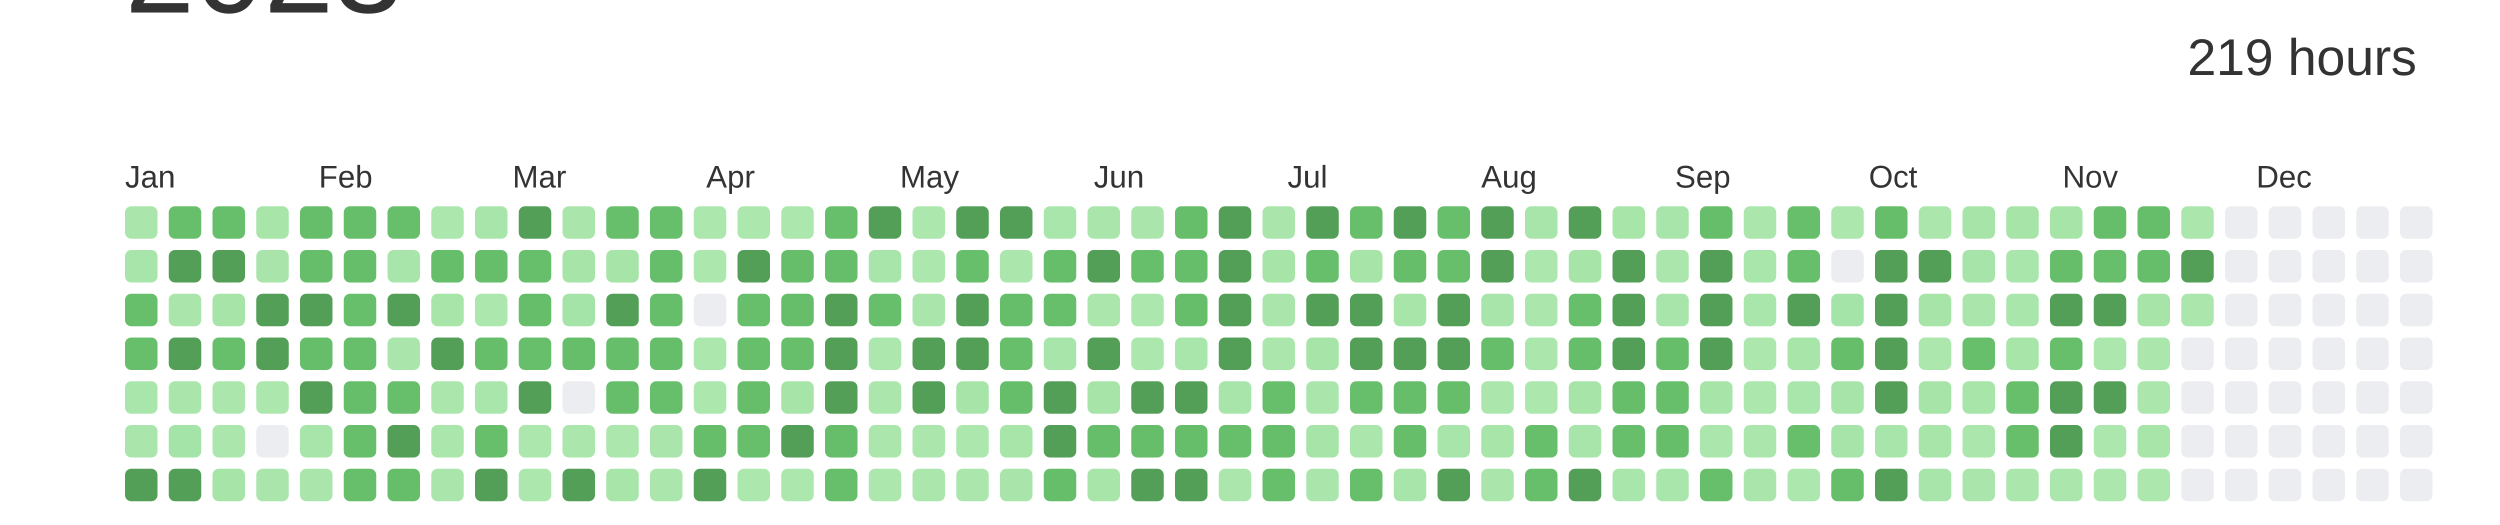
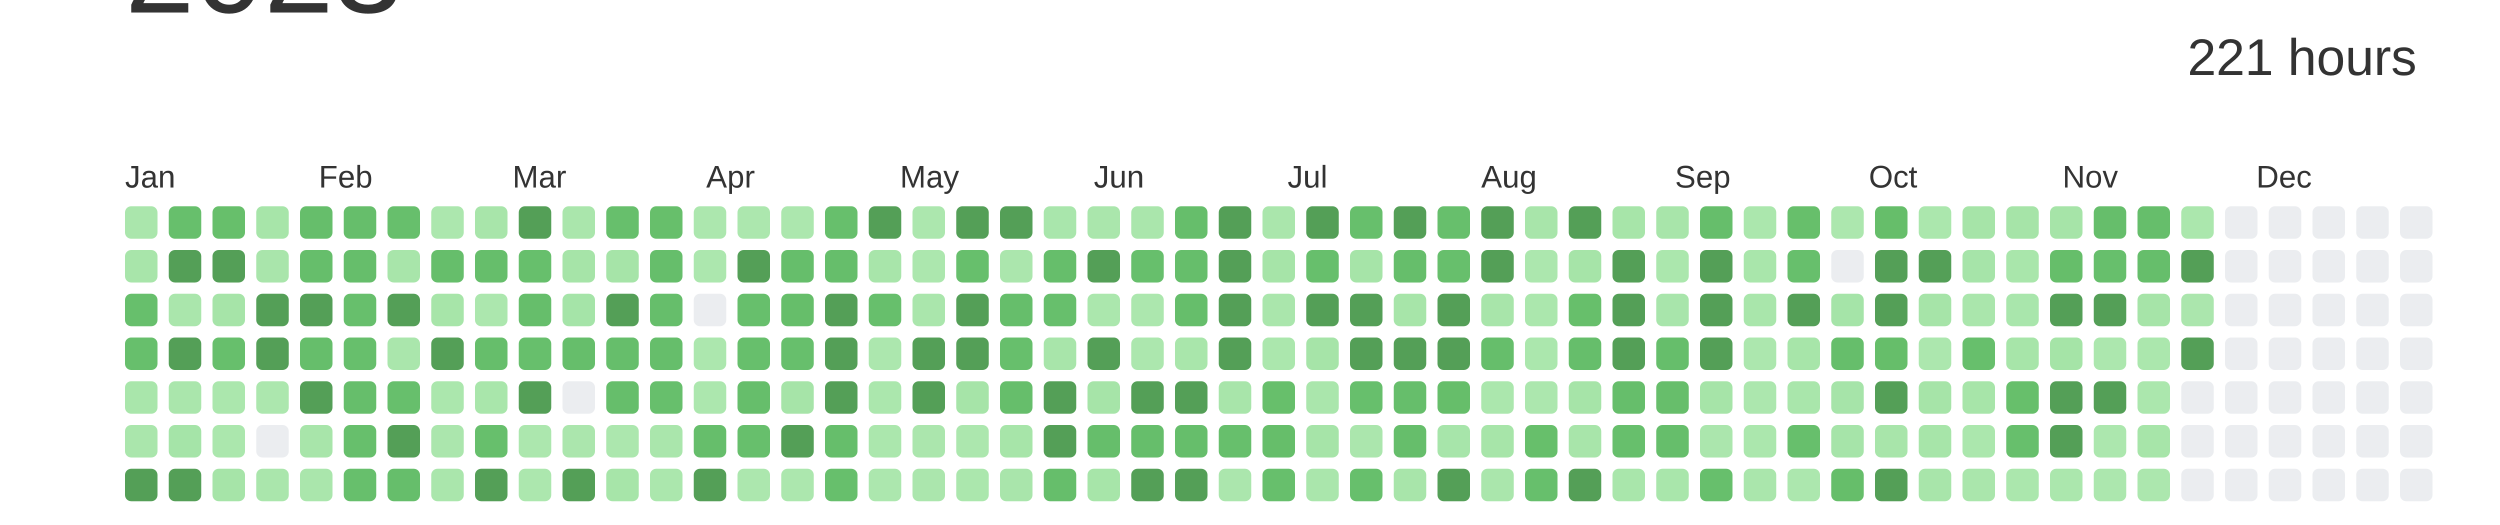
<svg xmlns="http://www.w3.org/2000/svg" baseProfile="full" height="42mm" version="1.1" viewBox="0,0,200,42" width="200mm">
  <defs />
  <rect fill="#ffffff" height="42" width="200" x="0" y="0" />
  <text alignment-baseline="hanging" fill="#333333" style="font-size:10.0px; font-family:Arial;" x="10" y="1">2023</text>
-   <text alignment-baseline="hanging" fill="#333333" style="font-size:4.125px; font-family:Arial;" x="175" y="6">219 hours</text>
+   <text alignment-baseline="hanging" fill="#333333" style="font-size:4.125px; font-family:Arial;" x="175" y="6">221 hours</text>
  <text fill="#333333" style="font-size:2.5px; font-family:Arial" x="10.0" y="15">Jan</text>
  <text fill="#333333" style="font-size:2.5px; font-family:Arial" x="25.5" y="15">Feb</text>
  <text fill="#333333" style="font-size:2.5px; font-family:Arial" x="41.0" y="15">Mar</text>
  <text fill="#333333" style="font-size:2.5px; font-family:Arial" x="56.5" y="15">Apr</text>
  <text fill="#333333" style="font-size:2.5px; font-family:Arial" x="72.0" y="15">May</text>
  <text fill="#333333" style="font-size:2.5px; font-family:Arial" x="87.5" y="15">Jun</text>
  <text fill="#333333" style="font-size:2.5px; font-family:Arial" x="103.0" y="15">Jul</text>
  <text fill="#333333" style="font-size:2.5px; font-family:Arial" x="118.5" y="15">Aug</text>
  <text fill="#333333" style="font-size:2.5px; font-family:Arial" x="134.0" y="15">Sep</text>
  <text fill="#333333" style="font-size:2.5px; font-family:Arial" x="149.5" y="15">Oct</text>
  <text fill="#333333" style="font-size:2.5px; font-family:Arial" x="165.0" y="15">Nov</text>
  <text fill="#333333" style="font-size:2.5px; font-family:Arial" x="180.5" y="15">Dec</text>
  <rect fill="#aae6ac" height="2.6" rx="0.5" ry="0.5" width="2.6" x="10.0" y="16.5" />
  <rect fill="#a8e5aa" height="2.6" rx="0.5" ry="0.5" width="2.6" x="10.0" y="20.0" />
  <rect fill="#67bf6c" height="2.6" rx="0.5" ry="0.5" width="2.6" x="10.0" y="23.5" />
  <rect fill="#67bf6c" height="2.6" rx="0.5" ry="0.5" width="2.6" x="10.0" y="27.0" />
  <rect fill="#a9e6ab" height="2.6" rx="0.5" ry="0.5" width="2.6" x="10.0" y="30.5" />
  <rect fill="#aae6ac" height="2.6" rx="0.5" ry="0.5" width="2.6" x="10.0" y="34.0" />
  <rect fill="#549F57" height="2.6" rx="0.5" ry="0.5" width="2.6" x="10.0" y="37.5" />
  <rect fill="#67bf6c" height="2.6" rx="0.5" ry="0.5" width="2.6" x="13.5" y="16.5" />
  <rect fill="#549F57" height="2.6" rx="0.5" ry="0.5" width="2.6" x="13.5" y="20.0" />
  <rect fill="#aae6ac" height="2.6" rx="0.5" ry="0.5" width="2.6" x="13.5" y="23.5" />
  <rect fill="#549F57" height="2.6" rx="0.5" ry="0.5" width="2.6" x="13.5" y="27.0" />
  <rect fill="#aae6ac" height="2.6" rx="0.5" ry="0.5" width="2.6" x="13.5" y="30.5" />
  <rect fill="#a5e4a8" height="2.6" rx="0.5" ry="0.5" width="2.6" x="13.5" y="34.0" />
  <rect fill="#549F57" height="2.6" rx="0.5" ry="0.5" width="2.6" x="13.5" y="37.5" />
  <rect fill="#67bf6b" height="2.6" rx="0.5" ry="0.5" width="2.6" x="17.0" y="16.5" />
  <rect fill="#549F57" height="2.6" rx="0.5" ry="0.5" width="2.6" x="17.0" y="20.0" />
  <rect fill="#a6e4a8" height="2.6" rx="0.5" ry="0.5" width="2.6" x="17.0" y="23.5" />
  <rect fill="#67bf6c" height="2.6" rx="0.5" ry="0.5" width="2.6" x="17.0" y="27.0" />
  <rect fill="#abe7ad" height="2.6" rx="0.5" ry="0.5" width="2.6" x="17.0" y="30.5" />
  <rect fill="#abe7ad" height="2.6" rx="0.5" ry="0.5" width="2.6" x="17.0" y="34.0" />
  <rect fill="#a6e4a8" height="2.6" rx="0.5" ry="0.5" width="2.6" x="17.0" y="37.5" />
  <rect fill="#a7e5a9" height="2.6" rx="0.5" ry="0.5" width="2.6" x="20.5" y="16.5" />
  <rect fill="#a9e5ab" height="2.6" rx="0.5" ry="0.5" width="2.6" x="20.5" y="20.0" />
  <rect fill="#549F57" height="2.6" rx="0.5" ry="0.5" width="2.6" x="20.5" y="23.5" />
  <rect fill="#549F57" height="2.6" rx="0.5" ry="0.5" width="2.6" x="20.5" y="27.0" />
  <rect fill="#ace7ae" height="2.6" rx="0.5" ry="0.5" width="2.6" x="20.5" y="30.5" />
  <rect fill="#EBEDF0" height="2.6" rx="0.5" ry="0.5" width="2.6" x="20.5" y="34.0" />
  <rect fill="#aae6ac" height="2.6" rx="0.5" ry="0.5" width="2.6" x="20.5" y="37.5" />
  <rect fill="#66be6b" height="2.6" rx="0.5" ry="0.5" width="2.6" x="24.0" y="16.5" />
  <rect fill="#66be6b" height="2.6" rx="0.5" ry="0.5" width="2.6" x="24.0" y="20.0" />
  <rect fill="#549F57" height="2.6" rx="0.5" ry="0.5" width="2.6" x="24.0" y="23.5" />
  <rect fill="#66be6b" height="2.6" rx="0.5" ry="0.5" width="2.6" x="24.0" y="27.0" />
  <rect fill="#549F57" height="2.6" rx="0.5" ry="0.5" width="2.6" x="24.0" y="30.5" />
  <rect fill="#a8e5aa" height="2.6" rx="0.5" ry="0.5" width="2.6" x="24.0" y="34.0" />
  <rect fill="#aae6ac" height="2.6" rx="0.5" ry="0.5" width="2.6" x="24.0" y="37.5" />
  <rect fill="#66be6b" height="2.6" rx="0.5" ry="0.5" width="2.6" x="27.5" y="16.5" />
  <rect fill="#66be6b" height="2.6" rx="0.5" ry="0.5" width="2.6" x="27.5" y="20.0" />
  <rect fill="#67bf6c" height="2.6" rx="0.5" ry="0.5" width="2.6" x="27.5" y="23.5" />
  <rect fill="#67bf6c" height="2.6" rx="0.5" ry="0.5" width="2.6" x="27.5" y="27.0" />
  <rect fill="#66be6b" height="2.6" rx="0.5" ry="0.5" width="2.6" x="27.5" y="30.5" />
  <rect fill="#67bf6c" height="2.6" rx="0.5" ry="0.5" width="2.6" x="27.5" y="34.0" />
  <rect fill="#67bf6c" height="2.6" rx="0.5" ry="0.5" width="2.6" x="27.5" y="37.5" />
  <rect fill="#67bf6c" height="2.6" rx="0.5" ry="0.5" width="2.6" x="31.0" y="16.5" />
  <rect fill="#a8e5aa" height="2.6" rx="0.5" ry="0.5" width="2.6" x="31.0" y="20.0" />
  <rect fill="#549F57" height="2.6" rx="0.5" ry="0.5" width="2.6" x="31.0" y="23.5" />
  <rect fill="#aae6ac" height="2.6" rx="0.5" ry="0.5" width="2.6" x="31.0" y="27.0" />
  <rect fill="#67bf6c" height="2.6" rx="0.5" ry="0.5" width="2.6" x="31.0" y="30.5" />
  <rect fill="#549F57" height="2.6" rx="0.5" ry="0.5" width="2.6" x="31.0" y="34.0" />
  <rect fill="#66be6b" height="2.6" rx="0.5" ry="0.5" width="2.6" x="31.0" y="37.5" />
  <rect fill="#ace7ae" height="2.6" rx="0.5" ry="0.5" width="2.6" x="34.5" y="16.5" />
  <rect fill="#66be6b" height="2.6" rx="0.5" ry="0.5" width="2.6" x="34.5" y="20.0" />
  <rect fill="#a7e5a9" height="2.6" rx="0.5" ry="0.5" width="2.6" x="34.5" y="23.5" />
  <rect fill="#549F57" height="2.6" rx="0.5" ry="0.5" width="2.6" x="34.5" y="27.0" />
  <rect fill="#abe7ad" height="2.6" rx="0.5" ry="0.5" width="2.6" x="34.5" y="30.5" />
  <rect fill="#abe6ad" height="2.6" rx="0.5" ry="0.5" width="2.6" x="34.5" y="34.0" />
  <rect fill="#aae6ac" height="2.6" rx="0.5" ry="0.5" width="2.6" x="34.5" y="37.5" />
  <rect fill="#a8e5aa" height="2.6" rx="0.5" ry="0.5" width="2.6" x="38.0" y="16.5" />
  <rect fill="#66be6b" height="2.6" rx="0.5" ry="0.5" width="2.6" x="38.0" y="20.0" />
  <rect fill="#ace7ae" height="2.6" rx="0.5" ry="0.5" width="2.6" x="38.0" y="23.5" />
  <rect fill="#66be6b" height="2.6" rx="0.5" ry="0.5" width="2.6" x="38.0" y="27.0" />
  <rect fill="#a9e6ab" height="2.6" rx="0.5" ry="0.5" width="2.6" x="38.0" y="30.5" />
  <rect fill="#67bf6c" height="2.6" rx="0.5" ry="0.5" width="2.6" x="38.0" y="34.0" />
  <rect fill="#549F57" height="2.6" rx="0.5" ry="0.5" width="2.6" x="38.0" y="37.5" />
  <rect fill="#549F57" height="2.6" rx="0.5" ry="0.5" width="2.6" x="41.5" y="16.5" />
  <rect fill="#67bf6c" height="2.6" rx="0.5" ry="0.5" width="2.6" x="41.5" y="20.0" />
  <rect fill="#66be6b" height="2.6" rx="0.5" ry="0.5" width="2.6" x="41.5" y="23.5" />
  <rect fill="#67bf6c" height="2.6" rx="0.5" ry="0.5" width="2.6" x="41.5" y="27.0" />
  <rect fill="#549F57" height="2.6" rx="0.5" ry="0.5" width="2.6" x="41.5" y="30.5" />
  <rect fill="#ace7ae" height="2.6" rx="0.5" ry="0.5" width="2.6" x="41.5" y="34.0" />
  <rect fill="#ace7ae" height="2.6" rx="0.5" ry="0.5" width="2.6" x="41.5" y="37.5" />
  <rect fill="#aae6ac" height="2.6" rx="0.5" ry="0.5" width="2.6" x="45.0" y="16.5" />
  <rect fill="#a6e4a8" height="2.6" rx="0.5" ry="0.5" width="2.6" x="45.0" y="20.0" />
  <rect fill="#a5e4a8" height="2.6" rx="0.5" ry="0.5" width="2.6" x="45.0" y="23.5" />
  <rect fill="#66be6b" height="2.6" rx="0.5" ry="0.5" width="2.6" x="45.0" y="27.0" />
  <rect fill="#EBEDF0" height="2.6" rx="0.5" ry="0.5" width="2.6" x="45.0" y="30.5" />
  <rect fill="#abe6ad" height="2.6" rx="0.5" ry="0.5" width="2.6" x="45.0" y="34.0" />
  <rect fill="#549F57" height="2.6" rx="0.5" ry="0.5" width="2.6" x="45.0" y="37.5" />
  <rect fill="#67bf6c" height="2.6" rx="0.5" ry="0.5" width="2.6" x="48.5" y="16.5" />
  <rect fill="#a6e4a8" height="2.6" rx="0.5" ry="0.5" width="2.6" x="48.5" y="20.0" />
  <rect fill="#549F57" height="2.6" rx="0.5" ry="0.5" width="2.6" x="48.5" y="23.5" />
  <rect fill="#66be6b" height="2.6" rx="0.5" ry="0.5" width="2.6" x="48.5" y="27.0" />
  <rect fill="#66be6b" height="2.6" rx="0.5" ry="0.5" width="2.6" x="48.5" y="30.5" />
  <rect fill="#ace7ae" height="2.6" rx="0.5" ry="0.5" width="2.6" x="48.5" y="34.0" />
  <rect fill="#a7e5a9" height="2.6" rx="0.5" ry="0.5" width="2.6" x="48.5" y="37.5" />
  <rect fill="#67bf6b" height="2.6" rx="0.5" ry="0.5" width="2.6" x="52.0" y="16.5" />
  <rect fill="#66be6b" height="2.6" rx="0.5" ry="0.5" width="2.6" x="52.0" y="20.0" />
  <rect fill="#66be6b" height="2.6" rx="0.5" ry="0.5" width="2.6" x="52.0" y="23.5" />
  <rect fill="#66be6b" height="2.6" rx="0.5" ry="0.5" width="2.6" x="52.0" y="27.0" />
  <rect fill="#67bf6c" height="2.6" rx="0.5" ry="0.5" width="2.6" x="52.0" y="30.5" />
  <rect fill="#aae6ac" height="2.6" rx="0.5" ry="0.5" width="2.6" x="52.0" y="34.0" />
  <rect fill="#abe7ad" height="2.6" rx="0.5" ry="0.5" width="2.6" x="52.0" y="37.5" />
  <rect fill="#ace7ae" height="2.6" rx="0.5" ry="0.5" width="2.6" x="55.5" y="16.5" />
  <rect fill="#ace7ae" height="2.6" rx="0.5" ry="0.5" width="2.6" x="55.5" y="20.0" />
  <rect fill="#EBEDF0" height="2.6" rx="0.5" ry="0.5" width="2.6" x="55.5" y="23.5" />
  <rect fill="#ace7ae" height="2.6" rx="0.5" ry="0.5" width="2.6" x="55.5" y="27.0" />
  <rect fill="#ace7ae" height="2.6" rx="0.5" ry="0.5" width="2.6" x="55.5" y="30.5" />
  <rect fill="#66be6b" height="2.6" rx="0.5" ry="0.5" width="2.6" x="55.5" y="34.0" />
  <rect fill="#549F57" height="2.6" rx="0.5" ry="0.5" width="2.6" x="55.5" y="37.5" />
  <rect fill="#ace7ae" height="2.6" rx="0.5" ry="0.5" width="2.6" x="59.0" y="16.5" />
  <rect fill="#549F57" height="2.6" rx="0.5" ry="0.5" width="2.6" x="59.0" y="20.0" />
  <rect fill="#67bf6c" height="2.6" rx="0.5" ry="0.5" width="2.6" x="59.0" y="23.5" />
  <rect fill="#67bf6c" height="2.6" rx="0.5" ry="0.5" width="2.6" x="59.0" y="27.0" />
  <rect fill="#66be6b" height="2.6" rx="0.5" ry="0.5" width="2.6" x="59.0" y="30.5" />
  <rect fill="#67bf6c" height="2.6" rx="0.5" ry="0.5" width="2.6" x="59.0" y="34.0" />
  <rect fill="#ace7ae" height="2.6" rx="0.5" ry="0.5" width="2.6" x="59.0" y="37.5" />
  <rect fill="#ace7ae" height="2.6" rx="0.5" ry="0.5" width="2.6" x="62.5" y="16.5" />
  <rect fill="#66be6b" height="2.6" rx="0.5" ry="0.5" width="2.6" x="62.5" y="20.0" />
  <rect fill="#66be6a" height="2.6" rx="0.5" ry="0.5" width="2.6" x="62.5" y="23.5" />
  <rect fill="#67bf6c" height="2.6" rx="0.5" ry="0.5" width="2.6" x="62.5" y="27.0" />
  <rect fill="#a6e4a8" height="2.6" rx="0.5" ry="0.5" width="2.6" x="62.5" y="30.5" />
  <rect fill="#549F57" height="2.6" rx="0.5" ry="0.5" width="2.6" x="62.5" y="34.0" />
  <rect fill="#ace7ae" height="2.6" rx="0.5" ry="0.5" width="2.6" x="62.5" y="37.5" />
  <rect fill="#67bf6c" height="2.6" rx="0.5" ry="0.5" width="2.6" x="66.0" y="16.5" />
  <rect fill="#66be6b" height="2.6" rx="0.5" ry="0.5" width="2.6" x="66.0" y="20.0" />
  <rect fill="#549F57" height="2.6" rx="0.5" ry="0.5" width="2.6" x="66.0" y="23.5" />
  <rect fill="#549F57" height="2.6" rx="0.5" ry="0.5" width="2.6" x="66.0" y="27.0" />
  <rect fill="#549F57" height="2.6" rx="0.5" ry="0.5" width="2.6" x="66.0" y="30.5" />
  <rect fill="#66be6b" height="2.6" rx="0.5" ry="0.5" width="2.6" x="66.0" y="34.0" />
  <rect fill="#67bf6c" height="2.6" rx="0.5" ry="0.5" width="2.6" x="66.0" y="37.5" />
  <rect fill="#549F57" height="2.6" rx="0.5" ry="0.5" width="2.6" x="69.5" y="16.5" />
  <rect fill="#a8e5aa" height="2.6" rx="0.5" ry="0.5" width="2.6" x="69.5" y="20.0" />
  <rect fill="#67bf6c" height="2.6" rx="0.5" ry="0.5" width="2.6" x="69.5" y="23.5" />
  <rect fill="#ace7ae" height="2.6" rx="0.5" ry="0.5" width="2.6" x="69.5" y="27.0" />
  <rect fill="#abe7ad" height="2.6" rx="0.5" ry="0.5" width="2.6" x="69.5" y="30.5" />
  <rect fill="#abe7ad" height="2.6" rx="0.5" ry="0.5" width="2.6" x="69.5" y="34.0" />
  <rect fill="#ace7ae" height="2.6" rx="0.5" ry="0.5" width="2.6" x="69.5" y="37.5" />
  <rect fill="#ace7ae" height="2.6" rx="0.5" ry="0.5" width="2.6" x="73.0" y="16.5" />
  <rect fill="#ace7ae" height="2.6" rx="0.5" ry="0.5" width="2.6" x="73.0" y="20.0" />
  <rect fill="#aae6ac" height="2.6" rx="0.5" ry="0.5" width="2.6" x="73.0" y="23.5" />
  <rect fill="#549F57" height="2.6" rx="0.5" ry="0.5" width="2.6" x="73.0" y="27.0" />
  <rect fill="#549F57" height="2.6" rx="0.5" ry="0.5" width="2.6" x="73.0" y="30.5" />
  <rect fill="#abe6ad" height="2.6" rx="0.5" ry="0.5" width="2.6" x="73.0" y="34.0" />
  <rect fill="#abe6ad" height="2.6" rx="0.5" ry="0.5" width="2.6" x="73.0" y="37.5" />
  <rect fill="#549F57" height="2.6" rx="0.5" ry="0.5" width="2.6" x="76.5" y="16.5" />
  <rect fill="#67bf6c" height="2.6" rx="0.5" ry="0.5" width="2.6" x="76.5" y="20.0" />
  <rect fill="#549F57" height="2.6" rx="0.5" ry="0.5" width="2.6" x="76.5" y="23.5" />
  <rect fill="#549F57" height="2.6" rx="0.5" ry="0.5" width="2.6" x="76.5" y="27.0" />
  <rect fill="#a6e4a8" height="2.6" rx="0.5" ry="0.5" width="2.6" x="76.5" y="30.5" />
  <rect fill="#ace7ae" height="2.6" rx="0.5" ry="0.5" width="2.6" x="76.5" y="34.0" />
  <rect fill="#abe7ad" height="2.6" rx="0.5" ry="0.5" width="2.6" x="76.5" y="37.5" />
  <rect fill="#549F57" height="2.6" rx="0.5" ry="0.5" width="2.6" x="80.0" y="16.5" />
  <rect fill="#abe6ad" height="2.6" rx="0.5" ry="0.5" width="2.6" x="80.0" y="20.0" />
  <rect fill="#66be6b" height="2.6" rx="0.5" ry="0.5" width="2.6" x="80.0" y="23.5" />
  <rect fill="#67bf6c" height="2.6" rx="0.5" ry="0.5" width="2.6" x="80.0" y="27.0" />
  <rect fill="#66be6b" height="2.6" rx="0.5" ry="0.5" width="2.6" x="80.0" y="30.5" />
  <rect fill="#a7e5a9" height="2.6" rx="0.5" ry="0.5" width="2.6" x="80.0" y="34.0" />
  <rect fill="#a9e5ab" height="2.6" rx="0.5" ry="0.5" width="2.6" x="80.0" y="37.5" />
  <rect fill="#a9e6ac" height="2.6" rx="0.5" ry="0.5" width="2.6" x="83.5" y="16.5" />
  <rect fill="#66be6b" height="2.6" rx="0.5" ry="0.5" width="2.6" x="83.5" y="20.0" />
  <rect fill="#67bf6c" height="2.6" rx="0.5" ry="0.5" width="2.6" x="83.5" y="23.5" />
  <rect fill="#a8e5aa" height="2.6" rx="0.5" ry="0.5" width="2.6" x="83.5" y="27.0" />
  <rect fill="#549F57" height="2.6" rx="0.5" ry="0.5" width="2.6" x="83.5" y="30.5" />
  <rect fill="#549F57" height="2.6" rx="0.5" ry="0.5" width="2.6" x="83.5" y="34.0" />
  <rect fill="#66be6b" height="2.6" rx="0.5" ry="0.5" width="2.6" x="83.5" y="37.5" />
  <rect fill="#aae6ac" height="2.6" rx="0.5" ry="0.5" width="2.6" x="87.0" y="16.5" />
  <rect fill="#549F57" height="2.6" rx="0.5" ry="0.5" width="2.6" x="87.0" y="20.0" />
  <rect fill="#abe7ad" height="2.6" rx="0.5" ry="0.5" width="2.6" x="87.0" y="23.5" />
  <rect fill="#549F57" height="2.6" rx="0.5" ry="0.5" width="2.6" x="87.0" y="27.0" />
  <rect fill="#a6e4a8" height="2.6" rx="0.5" ry="0.5" width="2.6" x="87.0" y="30.5" />
  <rect fill="#66be6b" height="2.6" rx="0.5" ry="0.5" width="2.6" x="87.0" y="34.0" />
  <rect fill="#a7e5a9" height="2.6" rx="0.5" ry="0.5" width="2.6" x="87.0" y="37.5" />
  <rect fill="#aae6ac" height="2.6" rx="0.5" ry="0.5" width="2.6" x="90.5" y="16.5" />
  <rect fill="#67bf6c" height="2.6" rx="0.5" ry="0.5" width="2.6" x="90.5" y="20.0" />
  <rect fill="#ace7ae" height="2.6" rx="0.5" ry="0.5" width="2.6" x="90.5" y="23.5" />
  <rect fill="#ace7ae" height="2.6" rx="0.5" ry="0.5" width="2.6" x="90.5" y="27.0" />
  <rect fill="#549F57" height="2.6" rx="0.5" ry="0.5" width="2.6" x="90.5" y="30.5" />
  <rect fill="#66be6b" height="2.6" rx="0.5" ry="0.5" width="2.6" x="90.5" y="34.0" />
  <rect fill="#549F57" height="2.6" rx="0.5" ry="0.5" width="2.6" x="90.5" y="37.5" />
  <rect fill="#66be6b" height="2.6" rx="0.5" ry="0.5" width="2.6" x="94.0" y="16.5" />
  <rect fill="#66be6b" height="2.6" rx="0.5" ry="0.5" width="2.6" x="94.0" y="20.0" />
  <rect fill="#66be6b" height="2.6" rx="0.5" ry="0.5" width="2.6" x="94.0" y="23.5" />
  <rect fill="#a9e6ab" height="2.6" rx="0.5" ry="0.5" width="2.6" x="94.0" y="27.0" />
  <rect fill="#549F57" height="2.6" rx="0.5" ry="0.5" width="2.6" x="94.0" y="30.5" />
  <rect fill="#66be6b" height="2.6" rx="0.5" ry="0.5" width="2.6" x="94.0" y="34.0" />
  <rect fill="#549F57" height="2.6" rx="0.5" ry="0.5" width="2.6" x="94.0" y="37.5" />
  <rect fill="#549F57" height="2.6" rx="0.5" ry="0.5" width="2.6" x="97.5" y="16.5" />
  <rect fill="#549F57" height="2.6" rx="0.5" ry="0.5" width="2.6" x="97.5" y="20.0" />
  <rect fill="#549F57" height="2.6" rx="0.5" ry="0.5" width="2.6" x="97.5" y="23.5" />
  <rect fill="#549F57" height="2.6" rx="0.5" ry="0.5" width="2.6" x="97.5" y="27.0" />
  <rect fill="#a8e5aa" height="2.6" rx="0.5" ry="0.5" width="2.6" x="97.5" y="30.5" />
  <rect fill="#67bf6c" height="2.6" rx="0.5" ry="0.5" width="2.6" x="97.5" y="34.0" />
  <rect fill="#abe6ad" height="2.6" rx="0.5" ry="0.5" width="2.6" x="97.5" y="37.5" />
  <rect fill="#aae6ac" height="2.6" rx="0.5" ry="0.5" width="2.6" x="101.0" y="16.5" />
  <rect fill="#a6e4a8" height="2.6" rx="0.5" ry="0.5" width="2.6" x="101.0" y="20.0" />
  <rect fill="#aae6ac" height="2.6" rx="0.5" ry="0.5" width="2.6" x="101.0" y="23.5" />
  <rect fill="#abe7ad" height="2.6" rx="0.5" ry="0.5" width="2.6" x="101.0" y="27.0" />
  <rect fill="#67bf6b" height="2.6" rx="0.5" ry="0.5" width="2.6" x="101.0" y="30.5" />
  <rect fill="#66be6a" height="2.6" rx="0.5" ry="0.5" width="2.6" x="101.0" y="34.0" />
  <rect fill="#67bf6c" height="2.6" rx="0.5" ry="0.5" width="2.6" x="101.0" y="37.5" />
  <rect fill="#549F57" height="2.6" rx="0.5" ry="0.5" width="2.6" x="104.5" y="16.5" />
  <rect fill="#67bf6c" height="2.6" rx="0.5" ry="0.5" width="2.6" x="104.5" y="20.0" />
  <rect fill="#549F57" height="2.6" rx="0.5" ry="0.5" width="2.6" x="104.5" y="23.5" />
  <rect fill="#a6e4a8" height="2.6" rx="0.5" ry="0.5" width="2.6" x="104.5" y="27.0" />
  <rect fill="#aae6ac" height="2.6" rx="0.5" ry="0.5" width="2.6" x="104.5" y="30.5" />
  <rect fill="#a6e4a8" height="2.6" rx="0.5" ry="0.5" width="2.6" x="104.5" y="34.0" />
  <rect fill="#aae6ac" height="2.6" rx="0.5" ry="0.5" width="2.6" x="104.5" y="37.5" />
  <rect fill="#67bf6c" height="2.6" rx="0.5" ry="0.5" width="2.6" x="108.0" y="16.5" />
  <rect fill="#a6e4a8" height="2.6" rx="0.5" ry="0.5" width="2.6" x="108.0" y="20.0" />
  <rect fill="#549F57" height="2.6" rx="0.5" ry="0.5" width="2.6" x="108.0" y="23.5" />
  <rect fill="#549F57" height="2.6" rx="0.5" ry="0.5" width="2.6" x="108.0" y="27.0" />
  <rect fill="#67bf6c" height="2.6" rx="0.5" ry="0.5" width="2.6" x="108.0" y="30.5" />
  <rect fill="#abe6ad" height="2.6" rx="0.5" ry="0.5" width="2.6" x="108.0" y="34.0" />
  <rect fill="#67bf6c" height="2.6" rx="0.5" ry="0.5" width="2.6" x="108.0" y="37.5" />
  <rect fill="#549F57" height="2.6" rx="0.5" ry="0.5" width="2.6" x="111.5" y="16.5" />
  <rect fill="#66be6b" height="2.6" rx="0.5" ry="0.5" width="2.6" x="111.5" y="20.0" />
  <rect fill="#a7e5a9" height="2.6" rx="0.5" ry="0.5" width="2.6" x="111.5" y="23.5" />
  <rect fill="#549F57" height="2.6" rx="0.5" ry="0.5" width="2.6" x="111.5" y="27.0" />
  <rect fill="#66be6b" height="2.6" rx="0.5" ry="0.5" width="2.6" x="111.5" y="30.5" />
  <rect fill="#66be6b" height="2.6" rx="0.5" ry="0.5" width="2.6" x="111.5" y="34.0" />
  <rect fill="#a8e5aa" height="2.6" rx="0.5" ry="0.5" width="2.6" x="111.5" y="37.5" />
  <rect fill="#67bf6c" height="2.6" rx="0.5" ry="0.5" width="2.6" x="115.0" y="16.5" />
  <rect fill="#67bf6c" height="2.6" rx="0.5" ry="0.5" width="2.6" x="115.0" y="20.0" />
  <rect fill="#549F57" height="2.6" rx="0.5" ry="0.5" width="2.6" x="115.0" y="23.5" />
  <rect fill="#549F57" height="2.6" rx="0.5" ry="0.5" width="2.6" x="115.0" y="27.0" />
  <rect fill="#66be6a" height="2.6" rx="0.5" ry="0.5" width="2.6" x="115.0" y="30.5" />
  <rect fill="#a7e5aa" height="2.6" rx="0.5" ry="0.5" width="2.6" x="115.0" y="34.0" />
  <rect fill="#549F57" height="2.6" rx="0.5" ry="0.5" width="2.6" x="115.0" y="37.5" />
  <rect fill="#549F57" height="2.6" rx="0.5" ry="0.5" width="2.6" x="118.5" y="16.5" />
  <rect fill="#549F57" height="2.6" rx="0.5" ry="0.5" width="2.6" x="118.5" y="20.0" />
  <rect fill="#a8e5aa" height="2.6" rx="0.5" ry="0.5" width="2.6" x="118.5" y="23.5" />
  <rect fill="#66be6b" height="2.6" rx="0.5" ry="0.5" width="2.6" x="118.5" y="27.0" />
  <rect fill="#abe7ad" height="2.6" rx="0.5" ry="0.5" width="2.6" x="118.5" y="30.5" />
  <rect fill="#a7e5a9" height="2.6" rx="0.5" ry="0.5" width="2.6" x="118.5" y="34.0" />
  <rect fill="#aae6ac" height="2.6" rx="0.5" ry="0.5" width="2.6" x="118.5" y="37.5" />
  <rect fill="#a8e5aa" height="2.6" rx="0.5" ry="0.5" width="2.6" x="122.0" y="16.5" />
  <rect fill="#ace7ae" height="2.6" rx="0.5" ry="0.5" width="2.6" x="122.0" y="20.0" />
  <rect fill="#abe7ad" height="2.6" rx="0.5" ry="0.5" width="2.6" x="122.0" y="23.5" />
  <rect fill="#abe7ad" height="2.6" rx="0.5" ry="0.5" width="2.6" x="122.0" y="27.0" />
  <rect fill="#ace7ae" height="2.6" rx="0.5" ry="0.5" width="2.6" x="122.0" y="30.5" />
  <rect fill="#67bf6b" height="2.6" rx="0.5" ry="0.5" width="2.6" x="122.0" y="34.0" />
  <rect fill="#67bf6c" height="2.6" rx="0.5" ry="0.5" width="2.6" x="122.0" y="37.5" />
  <rect fill="#549F57" height="2.6" rx="0.5" ry="0.5" width="2.6" x="125.5" y="16.5" />
  <rect fill="#a6e4a8" height="2.6" rx="0.5" ry="0.5" width="2.6" x="125.5" y="20.0" />
  <rect fill="#67bf6b" height="2.6" rx="0.5" ry="0.5" width="2.6" x="125.5" y="23.5" />
  <rect fill="#66be6b" height="2.6" rx="0.5" ry="0.5" width="2.6" x="125.5" y="27.0" />
  <rect fill="#a6e4a8" height="2.6" rx="0.5" ry="0.5" width="2.6" x="125.5" y="30.5" />
  <rect fill="#a8e5aa" height="2.6" rx="0.5" ry="0.5" width="2.6" x="125.5" y="34.0" />
  <rect fill="#549F57" height="2.6" rx="0.5" ry="0.5" width="2.6" x="125.5" y="37.5" />
  <rect fill="#a7e5a9" height="2.6" rx="0.5" ry="0.5" width="2.6" x="129.0" y="16.5" />
  <rect fill="#549F57" height="2.6" rx="0.5" ry="0.5" width="2.6" x="129.0" y="20.0" />
  <rect fill="#549F57" height="2.6" rx="0.5" ry="0.5" width="2.6" x="129.0" y="23.5" />
  <rect fill="#549F57" height="2.6" rx="0.5" ry="0.5" width="2.6" x="129.0" y="27.0" />
  <rect fill="#66be6b" height="2.6" rx="0.5" ry="0.5" width="2.6" x="129.0" y="30.5" />
  <rect fill="#67bf6c" height="2.6" rx="0.5" ry="0.5" width="2.6" x="129.0" y="34.0" />
  <rect fill="#a9e6ab" height="2.6" rx="0.5" ry="0.5" width="2.6" x="129.0" y="37.5" />
  <rect fill="#a8e5aa" height="2.6" rx="0.5" ry="0.5" width="2.6" x="132.5" y="16.5" />
  <rect fill="#abe7ad" height="2.6" rx="0.5" ry="0.5" width="2.6" x="132.5" y="20.0" />
  <rect fill="#a8e5ab" height="2.6" rx="0.5" ry="0.5" width="2.6" x="132.5" y="23.5" />
  <rect fill="#66be6b" height="2.6" rx="0.5" ry="0.5" width="2.6" x="132.5" y="27.0" />
  <rect fill="#67be6b" height="2.6" rx="0.5" ry="0.5" width="2.6" x="132.5" y="30.5" />
  <rect fill="#66be6b" height="2.6" rx="0.5" ry="0.5" width="2.6" x="132.5" y="34.0" />
  <rect fill="#a9e6ab" height="2.6" rx="0.5" ry="0.5" width="2.6" x="132.5" y="37.5" />
  <rect fill="#66be6b" height="2.6" rx="0.5" ry="0.5" width="2.6" x="136.0" y="16.5" />
  <rect fill="#549F57" height="2.6" rx="0.5" ry="0.5" width="2.6" x="136.0" y="20.0" />
  <rect fill="#549F57" height="2.6" rx="0.5" ry="0.5" width="2.6" x="136.0" y="23.5" />
  <rect fill="#549F57" height="2.6" rx="0.5" ry="0.5" width="2.6" x="136.0" y="27.0" />
  <rect fill="#a6e4a8" height="2.6" rx="0.5" ry="0.5" width="2.6" x="136.0" y="30.5" />
  <rect fill="#abe6ad" height="2.6" rx="0.5" ry="0.5" width="2.6" x="136.0" y="34.0" />
  <rect fill="#67bf6c" height="2.6" rx="0.5" ry="0.5" width="2.6" x="136.0" y="37.5" />
  <rect fill="#abe7ad" height="2.6" rx="0.5" ry="0.5" width="2.6" x="139.5" y="16.5" />
  <rect fill="#a9e6ab" height="2.6" rx="0.5" ry="0.5" width="2.6" x="139.5" y="20.0" />
  <rect fill="#a9e6ab" height="2.6" rx="0.5" ry="0.5" width="2.6" x="139.5" y="23.5" />
  <rect fill="#ace7ae" height="2.6" rx="0.5" ry="0.5" width="2.6" x="139.5" y="27.0" />
  <rect fill="#ace7ae" height="2.6" rx="0.5" ry="0.5" width="2.6" x="139.5" y="30.5" />
  <rect fill="#abe7ad" height="2.6" rx="0.5" ry="0.5" width="2.6" x="139.5" y="34.0" />
  <rect fill="#aae6ac" height="2.6" rx="0.5" ry="0.5" width="2.6" x="139.5" y="37.5" />
  <rect fill="#67bf6b" height="2.6" rx="0.5" ry="0.5" width="2.6" x="143.0" y="16.5" />
  <rect fill="#67bf6c" height="2.6" rx="0.5" ry="0.5" width="2.6" x="143.0" y="20.0" />
  <rect fill="#549F57" height="2.6" rx="0.5" ry="0.5" width="2.6" x="143.0" y="23.5" />
  <rect fill="#a7e5a9" height="2.6" rx="0.5" ry="0.5" width="2.6" x="143.0" y="27.0" />
  <rect fill="#a9e6ab" height="2.6" rx="0.5" ry="0.5" width="2.6" x="143.0" y="30.5" />
  <rect fill="#67bf6c" height="2.6" rx="0.5" ry="0.5" width="2.6" x="143.0" y="34.0" />
  <rect fill="#ace7ae" height="2.6" rx="0.5" ry="0.5" width="2.6" x="143.0" y="37.5" />
  <rect fill="#ace7ae" height="2.6" rx="0.5" ry="0.5" width="2.6" x="146.5" y="16.5" />
  <rect fill="#EBEDF0" height="2.6" rx="0.5" ry="0.5" width="2.6" x="146.5" y="20.0" />
  <rect fill="#a5e4a8" height="2.6" rx="0.5" ry="0.5" width="2.6" x="146.5" y="23.5" />
  <rect fill="#66be6b" height="2.6" rx="0.5" ry="0.5" width="2.6" x="146.5" y="27.0" />
  <rect fill="#a6e4a9" height="2.6" rx="0.5" ry="0.5" width="2.6" x="146.5" y="30.5" />
  <rect fill="#a6e4a9" height="2.6" rx="0.5" ry="0.5" width="2.6" x="146.5" y="34.0" />
  <rect fill="#66be6a" height="2.6" rx="0.5" ry="0.5" width="2.6" x="146.5" y="37.5" />
  <rect fill="#66be6a" height="2.6" rx="0.5" ry="0.5" width="2.6" x="150.0" y="16.5" />
  <rect fill="#549F57" height="2.6" rx="0.5" ry="0.5" width="2.6" x="150.0" y="20.0" />
  <rect fill="#549F57" height="2.6" rx="0.5" ry="0.5" width="2.6" x="150.0" y="23.5" />
-   <rect fill="#549F57" height="2.6" rx="0.5" ry="0.5" width="2.6" x="150.0" y="27.0" />
+   <rect fill="#66be6a" height="2.6" rx="0.5" ry="0.5" width="2.6" x="150.0" y="27.0" />
  <rect fill="#549F57" height="2.6" rx="0.5" ry="0.5" width="2.6" x="150.0" y="30.5" />
  <rect fill="#a8e5aa" height="2.6" rx="0.5" ry="0.5" width="2.6" x="150.0" y="34.0" />
  <rect fill="#549F57" height="2.6" rx="0.5" ry="0.5" width="2.6" x="150.0" y="37.5" />
  <rect fill="#abe7ad" height="2.6" rx="0.5" ry="0.5" width="2.6" x="153.5" y="16.5" />
  <rect fill="#549F57" height="2.6" rx="0.5" ry="0.5" width="2.6" x="153.5" y="20.0" />
  <rect fill="#a6e4a8" height="2.6" rx="0.5" ry="0.5" width="2.6" x="153.5" y="23.5" />
  <rect fill="#ace7ae" height="2.6" rx="0.5" ry="0.5" width="2.6" x="153.5" y="27.0" />
  <rect fill="#a6e4a8" height="2.6" rx="0.5" ry="0.5" width="2.6" x="153.5" y="30.5" />
  <rect fill="#a7e5a9" height="2.6" rx="0.5" ry="0.5" width="2.6" x="153.5" y="34.0" />
  <rect fill="#a8e5aa" height="2.6" rx="0.5" ry="0.5" width="2.6" x="153.5" y="37.5" />
  <rect fill="#a6e4a8" height="2.6" rx="0.5" ry="0.5" width="2.6" x="157.0" y="16.5" />
  <rect fill="#a6e4a9" height="2.6" rx="0.5" ry="0.5" width="2.6" x="157.0" y="20.0" />
  <rect fill="#aae6ac" height="2.6" rx="0.5" ry="0.5" width="2.6" x="157.0" y="23.5" />
  <rect fill="#67bf6c" height="2.6" rx="0.5" ry="0.5" width="2.6" x="157.0" y="27.0" />
  <rect fill="#a7e5a9" height="2.6" rx="0.5" ry="0.5" width="2.6" x="157.0" y="30.5" />
  <rect fill="#abe7ad" height="2.6" rx="0.5" ry="0.5" width="2.6" x="157.0" y="34.0" />
  <rect fill="#aae6ac" height="2.6" rx="0.5" ry="0.5" width="2.6" x="157.0" y="37.5" />
  <rect fill="#a6e4a8" height="2.6" rx="0.5" ry="0.5" width="2.6" x="160.5" y="16.5" />
  <rect fill="#a9e6ab" height="2.6" rx="0.5" ry="0.5" width="2.6" x="160.5" y="20.0" />
  <rect fill="#a9e6ac" height="2.6" rx="0.5" ry="0.5" width="2.6" x="160.5" y="23.5" />
  <rect fill="#a7e5a9" height="2.6" rx="0.5" ry="0.5" width="2.6" x="160.5" y="27.0" />
  <rect fill="#67bf6b" height="2.6" rx="0.5" ry="0.5" width="2.6" x="160.5" y="30.5" />
  <rect fill="#67bf6c" height="2.6" rx="0.5" ry="0.5" width="2.6" x="160.5" y="34.0" />
  <rect fill="#abe7ad" height="2.6" rx="0.5" ry="0.5" width="2.6" x="160.5" y="37.5" />
  <rect fill="#a6e4a8" height="2.6" rx="0.5" ry="0.5" width="2.6" x="164.0" y="16.5" />
  <rect fill="#66be6a" height="2.6" rx="0.5" ry="0.5" width="2.6" x="164.0" y="20.0" />
  <rect fill="#549F57" height="2.6" rx="0.5" ry="0.5" width="2.6" x="164.0" y="23.5" />
-   <rect fill="#67bf6c" height="2.6" rx="0.5" ry="0.5" width="2.6" x="164.0" y="27.0" />
+   <rect fill="#a5e4a7" height="2.6" rx="0.5" ry="0.5" width="2.6" x="164.0" y="27.0" />
  <rect fill="#549F57" height="2.6" rx="0.5" ry="0.5" width="2.6" x="164.0" y="30.5" />
  <rect fill="#549F57" height="2.6" rx="0.5" ry="0.5" width="2.6" x="164.0" y="34.0" />
  <rect fill="#abe7ad" height="2.6" rx="0.5" ry="0.5" width="2.6" x="164.0" y="37.5" />
  <rect fill="#66be6b" height="2.6" rx="0.5" ry="0.5" width="2.6" x="167.5" y="16.5" />
  <rect fill="#67bf6c" height="2.6" rx="0.5" ry="0.5" width="2.6" x="167.5" y="20.0" />
  <rect fill="#549F57" height="2.6" rx="0.5" ry="0.5" width="2.6" x="167.5" y="23.5" />
  <rect fill="#ace7ae" height="2.6" rx="0.5" ry="0.5" width="2.6" x="167.5" y="27.0" />
  <rect fill="#549F57" height="2.6" rx="0.5" ry="0.5" width="2.6" x="167.5" y="30.5" />
  <rect fill="#ace7ae" height="2.6" rx="0.5" ry="0.5" width="2.6" x="167.5" y="34.0" />
  <rect fill="#ace7ae" height="2.6" rx="0.5" ry="0.5" width="2.6" x="167.5" y="37.5" />
  <rect fill="#66be6b" height="2.6" rx="0.5" ry="0.5" width="2.6" x="171.0" y="16.5" />
  <rect fill="#66be6b" height="2.6" rx="0.5" ry="0.5" width="2.6" x="171.0" y="20.0" />
  <rect fill="#a6e4a8" height="2.6" rx="0.5" ry="0.5" width="2.6" x="171.0" y="23.5" />
  <rect fill="#abe7ad" height="2.6" rx="0.5" ry="0.5" width="2.6" x="171.0" y="27.0" />
  <rect fill="#abe7ad" height="2.6" rx="0.5" ry="0.5" width="2.6" x="171.0" y="30.5" />
  <rect fill="#a7e5a9" height="2.6" rx="0.5" ry="0.5" width="2.6" x="171.0" y="34.0" />
  <rect fill="#ace7ae" height="2.6" rx="0.5" ry="0.5" width="2.6" x="171.0" y="37.5" />
  <rect fill="#abe7ad" height="2.6" rx="0.5" ry="0.5" width="2.6" x="174.5" y="16.5" />
  <rect fill="#549F57" height="2.6" rx="0.5" ry="0.5" width="2.6" x="174.5" y="20.0" />
  <rect fill="#abe6ad" height="2.6" rx="0.5" ry="0.5" width="2.6" x="174.5" y="23.5" />
-   <rect fill="#EBEDF0" height="2.6" rx="0.5" ry="0.5" width="2.6" x="174.5" y="27.0" />
+   <rect fill="#549F57" height="2.6" rx="0.5" ry="0.5" width="2.6" x="174.5" y="27.0" />
  <rect fill="#EBEDF0" height="2.6" rx="0.5" ry="0.5" width="2.6" x="174.5" y="30.5" />
  <rect fill="#EBEDF0" height="2.6" rx="0.5" ry="0.5" width="2.6" x="174.5" y="34.0" />
  <rect fill="#EBEDF0" height="2.6" rx="0.5" ry="0.5" width="2.6" x="174.5" y="37.5" />
  <rect fill="#EBEDF0" height="2.6" rx="0.5" ry="0.5" width="2.6" x="178.0" y="16.5" />
  <rect fill="#EBEDF0" height="2.6" rx="0.5" ry="0.5" width="2.6" x="178.0" y="20.0" />
  <rect fill="#EBEDF0" height="2.6" rx="0.5" ry="0.5" width="2.6" x="178.0" y="23.5" />
  <rect fill="#EBEDF0" height="2.6" rx="0.5" ry="0.5" width="2.6" x="178.0" y="27.0" />
  <rect fill="#EBEDF0" height="2.6" rx="0.5" ry="0.5" width="2.6" x="178.0" y="30.5" />
  <rect fill="#EBEDF0" height="2.6" rx="0.5" ry="0.5" width="2.6" x="178.0" y="34.0" />
  <rect fill="#EBEDF0" height="2.6" rx="0.5" ry="0.5" width="2.6" x="178.0" y="37.5" />
  <rect fill="#EBEDF0" height="2.6" rx="0.5" ry="0.5" width="2.6" x="181.5" y="16.5" />
  <rect fill="#EBEDF0" height="2.6" rx="0.5" ry="0.5" width="2.6" x="181.5" y="20.0" />
  <rect fill="#EBEDF0" height="2.6" rx="0.5" ry="0.5" width="2.6" x="181.5" y="23.5" />
  <rect fill="#EBEDF0" height="2.6" rx="0.5" ry="0.5" width="2.6" x="181.5" y="27.0" />
  <rect fill="#EBEDF0" height="2.6" rx="0.5" ry="0.5" width="2.6" x="181.5" y="30.5" />
  <rect fill="#EBEDF0" height="2.6" rx="0.5" ry="0.5" width="2.6" x="181.5" y="34.0" />
  <rect fill="#EBEDF0" height="2.6" rx="0.5" ry="0.5" width="2.6" x="181.5" y="37.5" />
  <rect fill="#EBEDF0" height="2.6" rx="0.5" ry="0.5" width="2.6" x="185.0" y="16.5" />
  <rect fill="#EBEDF0" height="2.6" rx="0.5" ry="0.5" width="2.6" x="185.0" y="20.0" />
  <rect fill="#EBEDF0" height="2.6" rx="0.5" ry="0.5" width="2.6" x="185.0" y="23.5" />
  <rect fill="#EBEDF0" height="2.6" rx="0.5" ry="0.5" width="2.6" x="185.0" y="27.0" />
  <rect fill="#EBEDF0" height="2.6" rx="0.5" ry="0.5" width="2.6" x="185.0" y="30.5" />
  <rect fill="#EBEDF0" height="2.6" rx="0.5" ry="0.5" width="2.6" x="185.0" y="34.0" />
  <rect fill="#EBEDF0" height="2.6" rx="0.5" ry="0.5" width="2.6" x="185.0" y="37.5" />
  <rect fill="#EBEDF0" height="2.6" rx="0.5" ry="0.5" width="2.6" x="188.5" y="16.5" />
  <rect fill="#EBEDF0" height="2.6" rx="0.5" ry="0.5" width="2.6" x="188.5" y="20.0" />
  <rect fill="#EBEDF0" height="2.6" rx="0.5" ry="0.5" width="2.6" x="188.5" y="23.5" />
  <rect fill="#EBEDF0" height="2.6" rx="0.5" ry="0.5" width="2.6" x="188.5" y="27.0" />
  <rect fill="#EBEDF0" height="2.6" rx="0.5" ry="0.5" width="2.6" x="188.5" y="30.5" />
  <rect fill="#EBEDF0" height="2.6" rx="0.5" ry="0.5" width="2.6" x="188.5" y="34.0" />
  <rect fill="#EBEDF0" height="2.6" rx="0.5" ry="0.5" width="2.6" x="188.5" y="37.5" />
  <rect fill="#EBEDF0" height="2.6" rx="0.5" ry="0.5" width="2.6" x="192.0" y="16.5" />
  <rect fill="#EBEDF0" height="2.6" rx="0.5" ry="0.5" width="2.6" x="192.0" y="20.0" />
  <rect fill="#EBEDF0" height="2.6" rx="0.5" ry="0.5" width="2.6" x="192.0" y="23.5" />
  <rect fill="#EBEDF0" height="2.6" rx="0.5" ry="0.5" width="2.6" x="192.0" y="27.0" />
  <rect fill="#EBEDF0" height="2.6" rx="0.5" ry="0.5" width="2.6" x="192.0" y="30.5" />
  <rect fill="#EBEDF0" height="2.6" rx="0.5" ry="0.5" width="2.6" x="192.0" y="34.0" />
  <rect fill="#EBEDF0" height="2.6" rx="0.5" ry="0.5" width="2.6" x="192.0" y="37.5" />
</svg>
